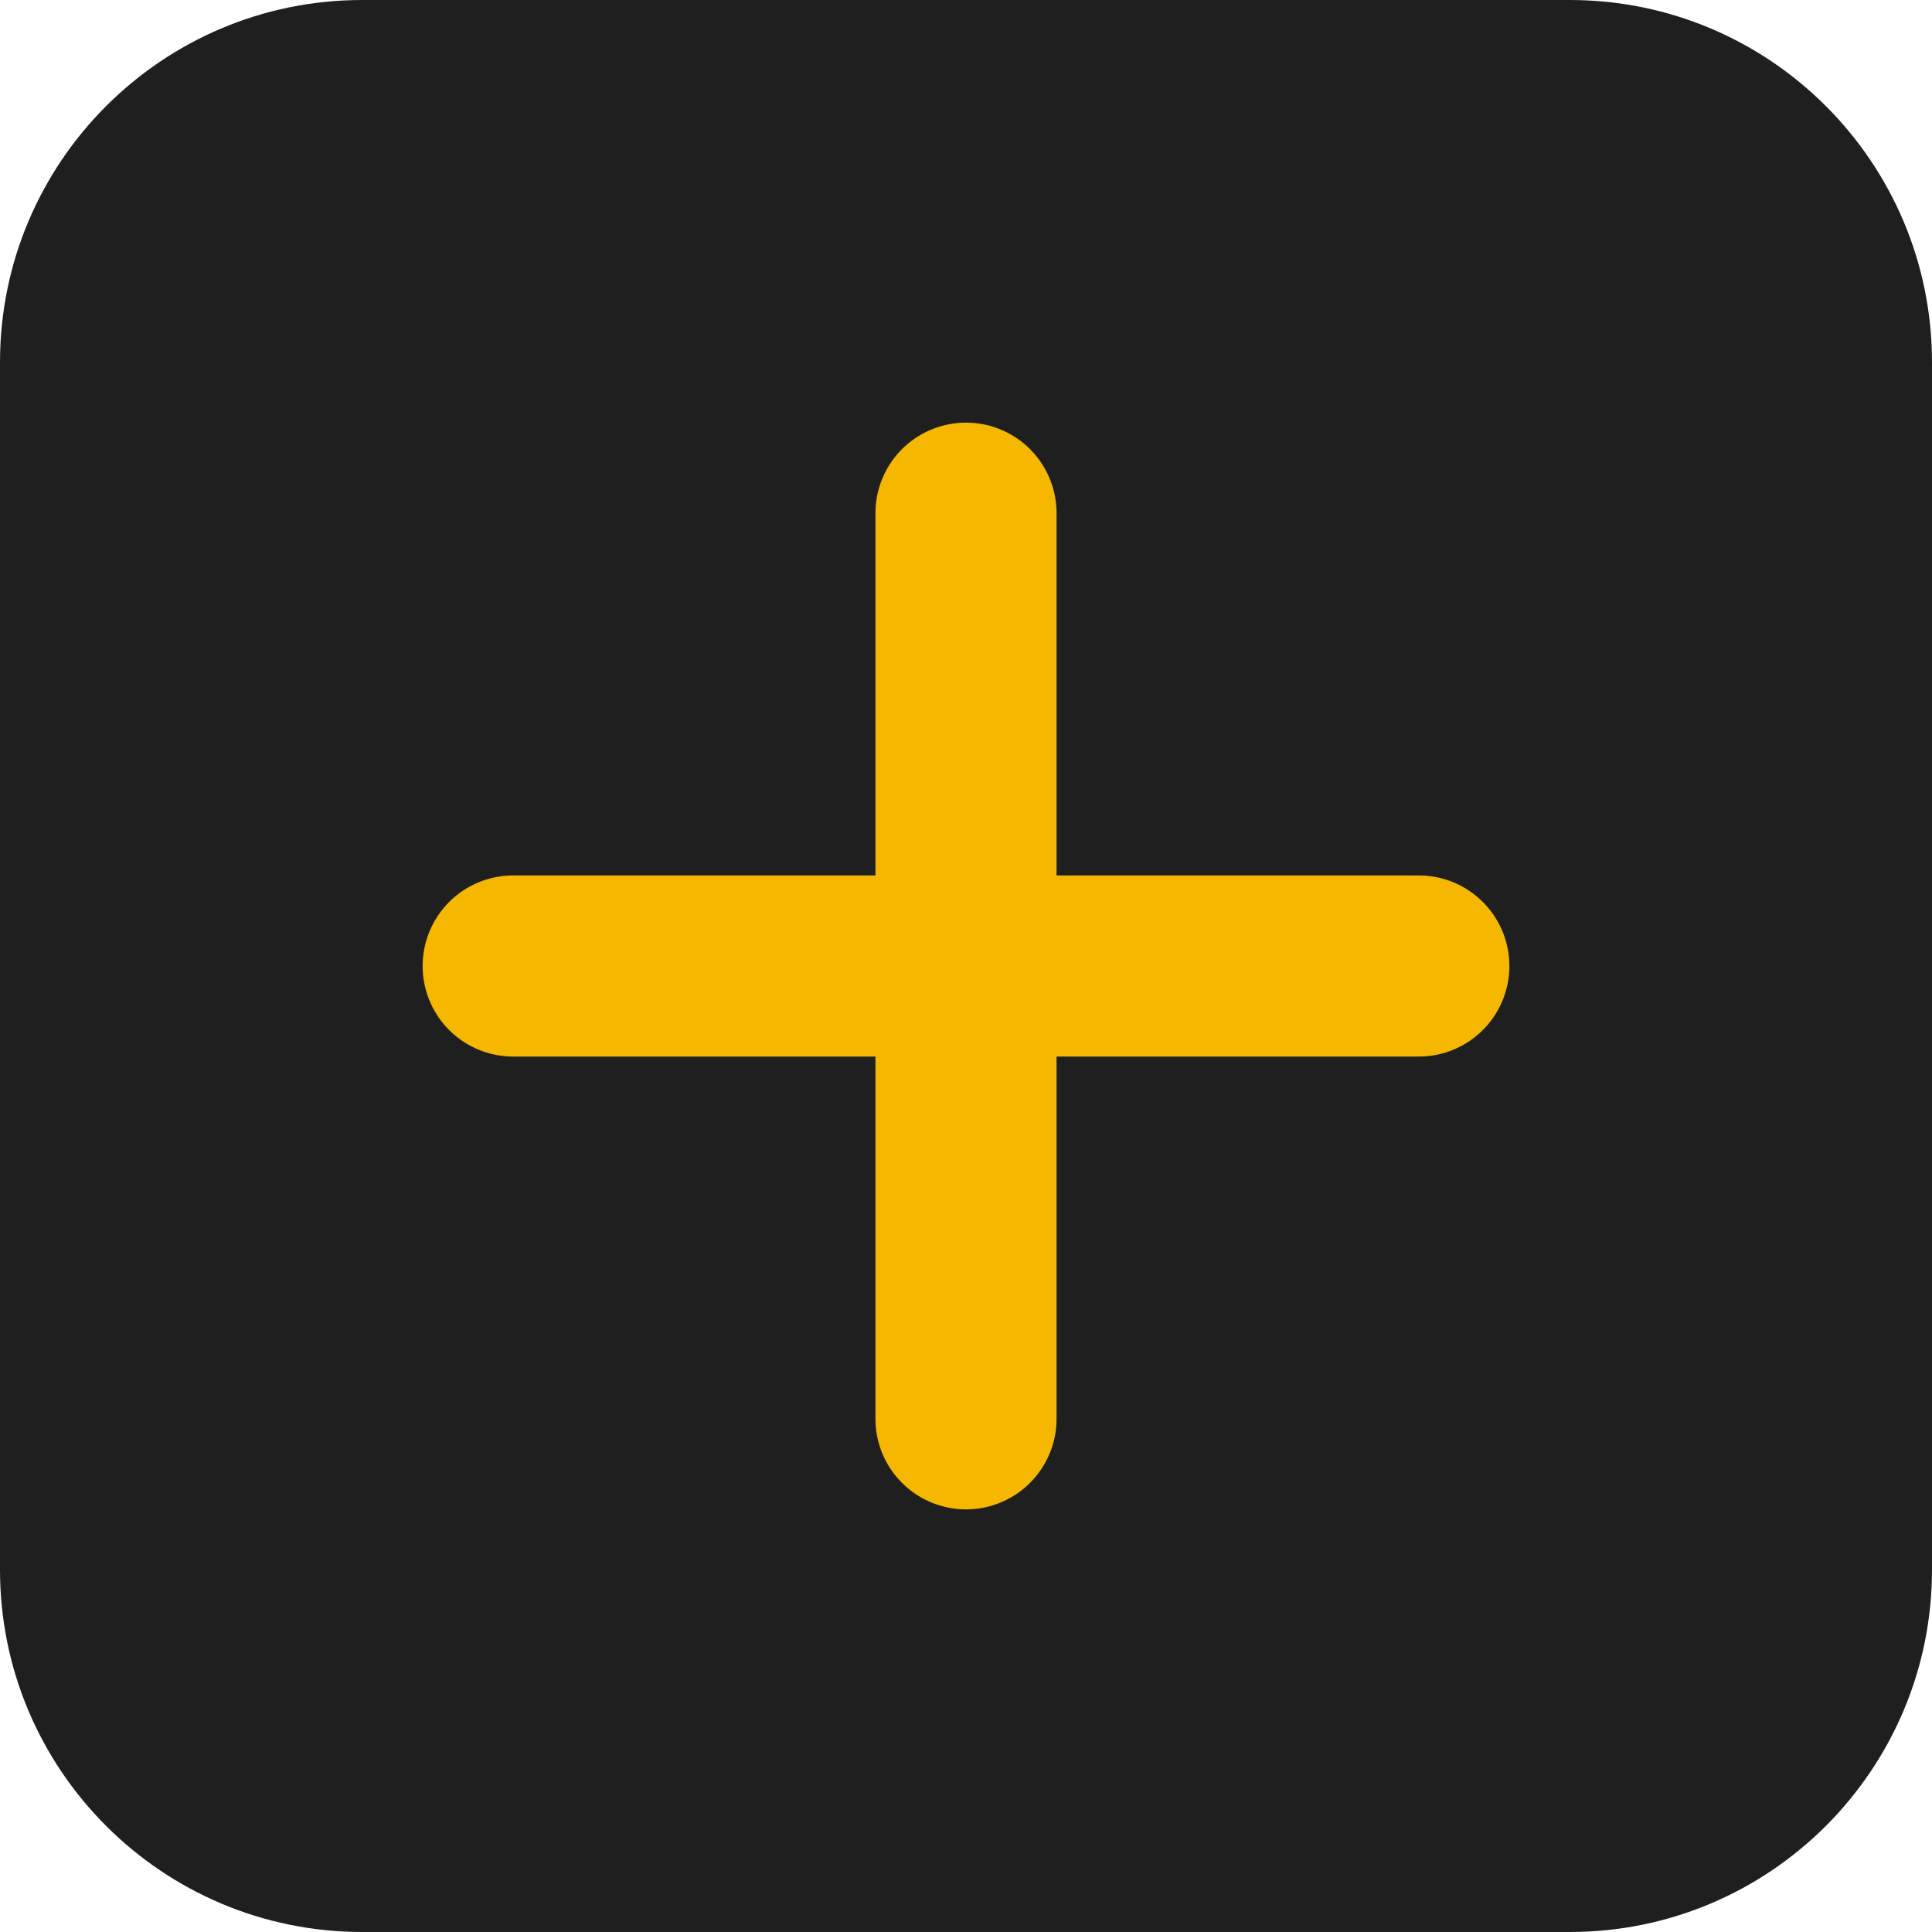
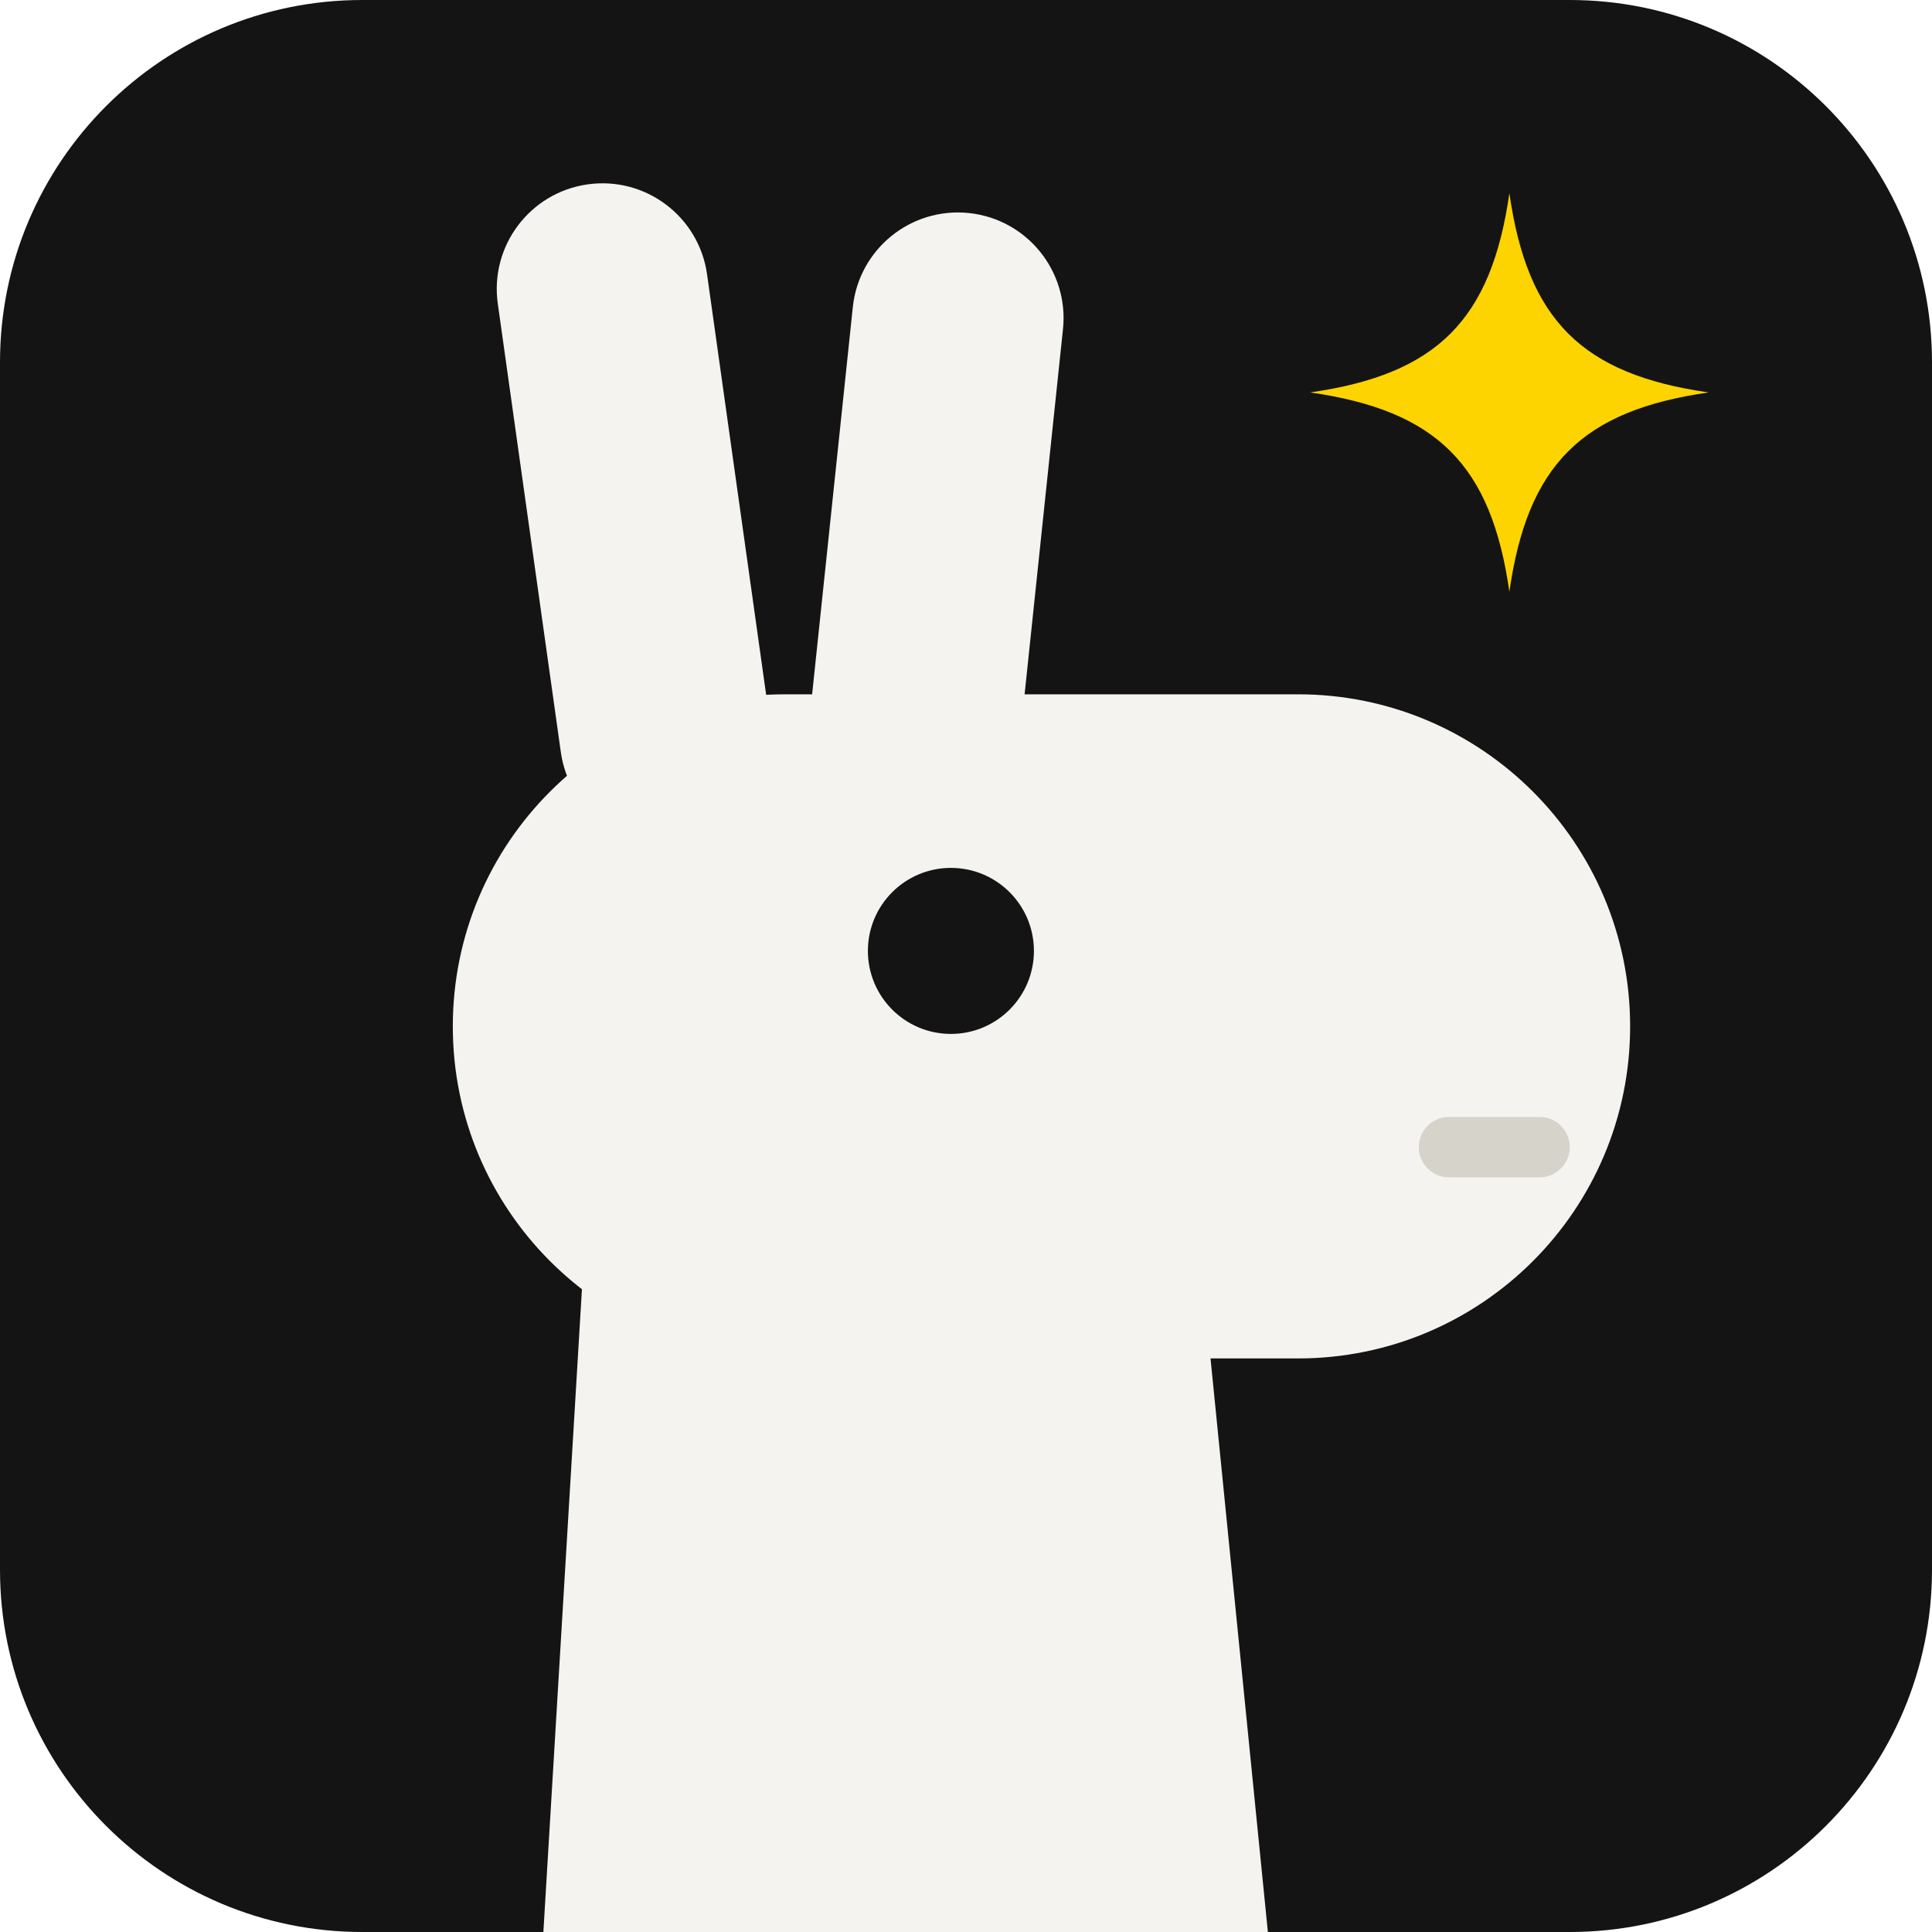
<svg xmlns="http://www.w3.org/2000/svg" viewBox="0 0 128 128" width="128" height="128">
-   <rect width="128" height="128" rx="24" fill="#1f1f1f" />
-   <path d="M64 34v60M34 64h60" stroke="#f5b700" stroke-width="12" stroke-linecap="round" fill="none" />
+   <rect width="128" height="128" rx="24" fill="#141414" />
+   <g fill="#F4F3EF">
+     <path d="M36 128l3-50h40l5 50z" />
+     <rect x="30" y="46" width="78" height="44" rx="22" />
+     <rect x="35" y="12" width="14" height="44" rx="7" transform="rotate(-8 42 34)" />
+     <rect x="55" y="14" width="14" height="42" rx="7" transform="rotate(6 62 35)" />
+   </g>
+   <circle cx="63" cy="63" r="5.5" fill="#141414" />
+   <path d="M96 76h6" stroke="#D6D3CA" stroke-width="4" stroke-linecap="round" />
+   <path transform="translate(100 26) scale(0.6)" d="M0 -22C2 -8 8 -2 22 0C8 2 2 8 0 22C-2 8 -8 2 -22 0C-8 -2 -2 -8 0 -22Z" fill="#FDD400" />
</svg>
